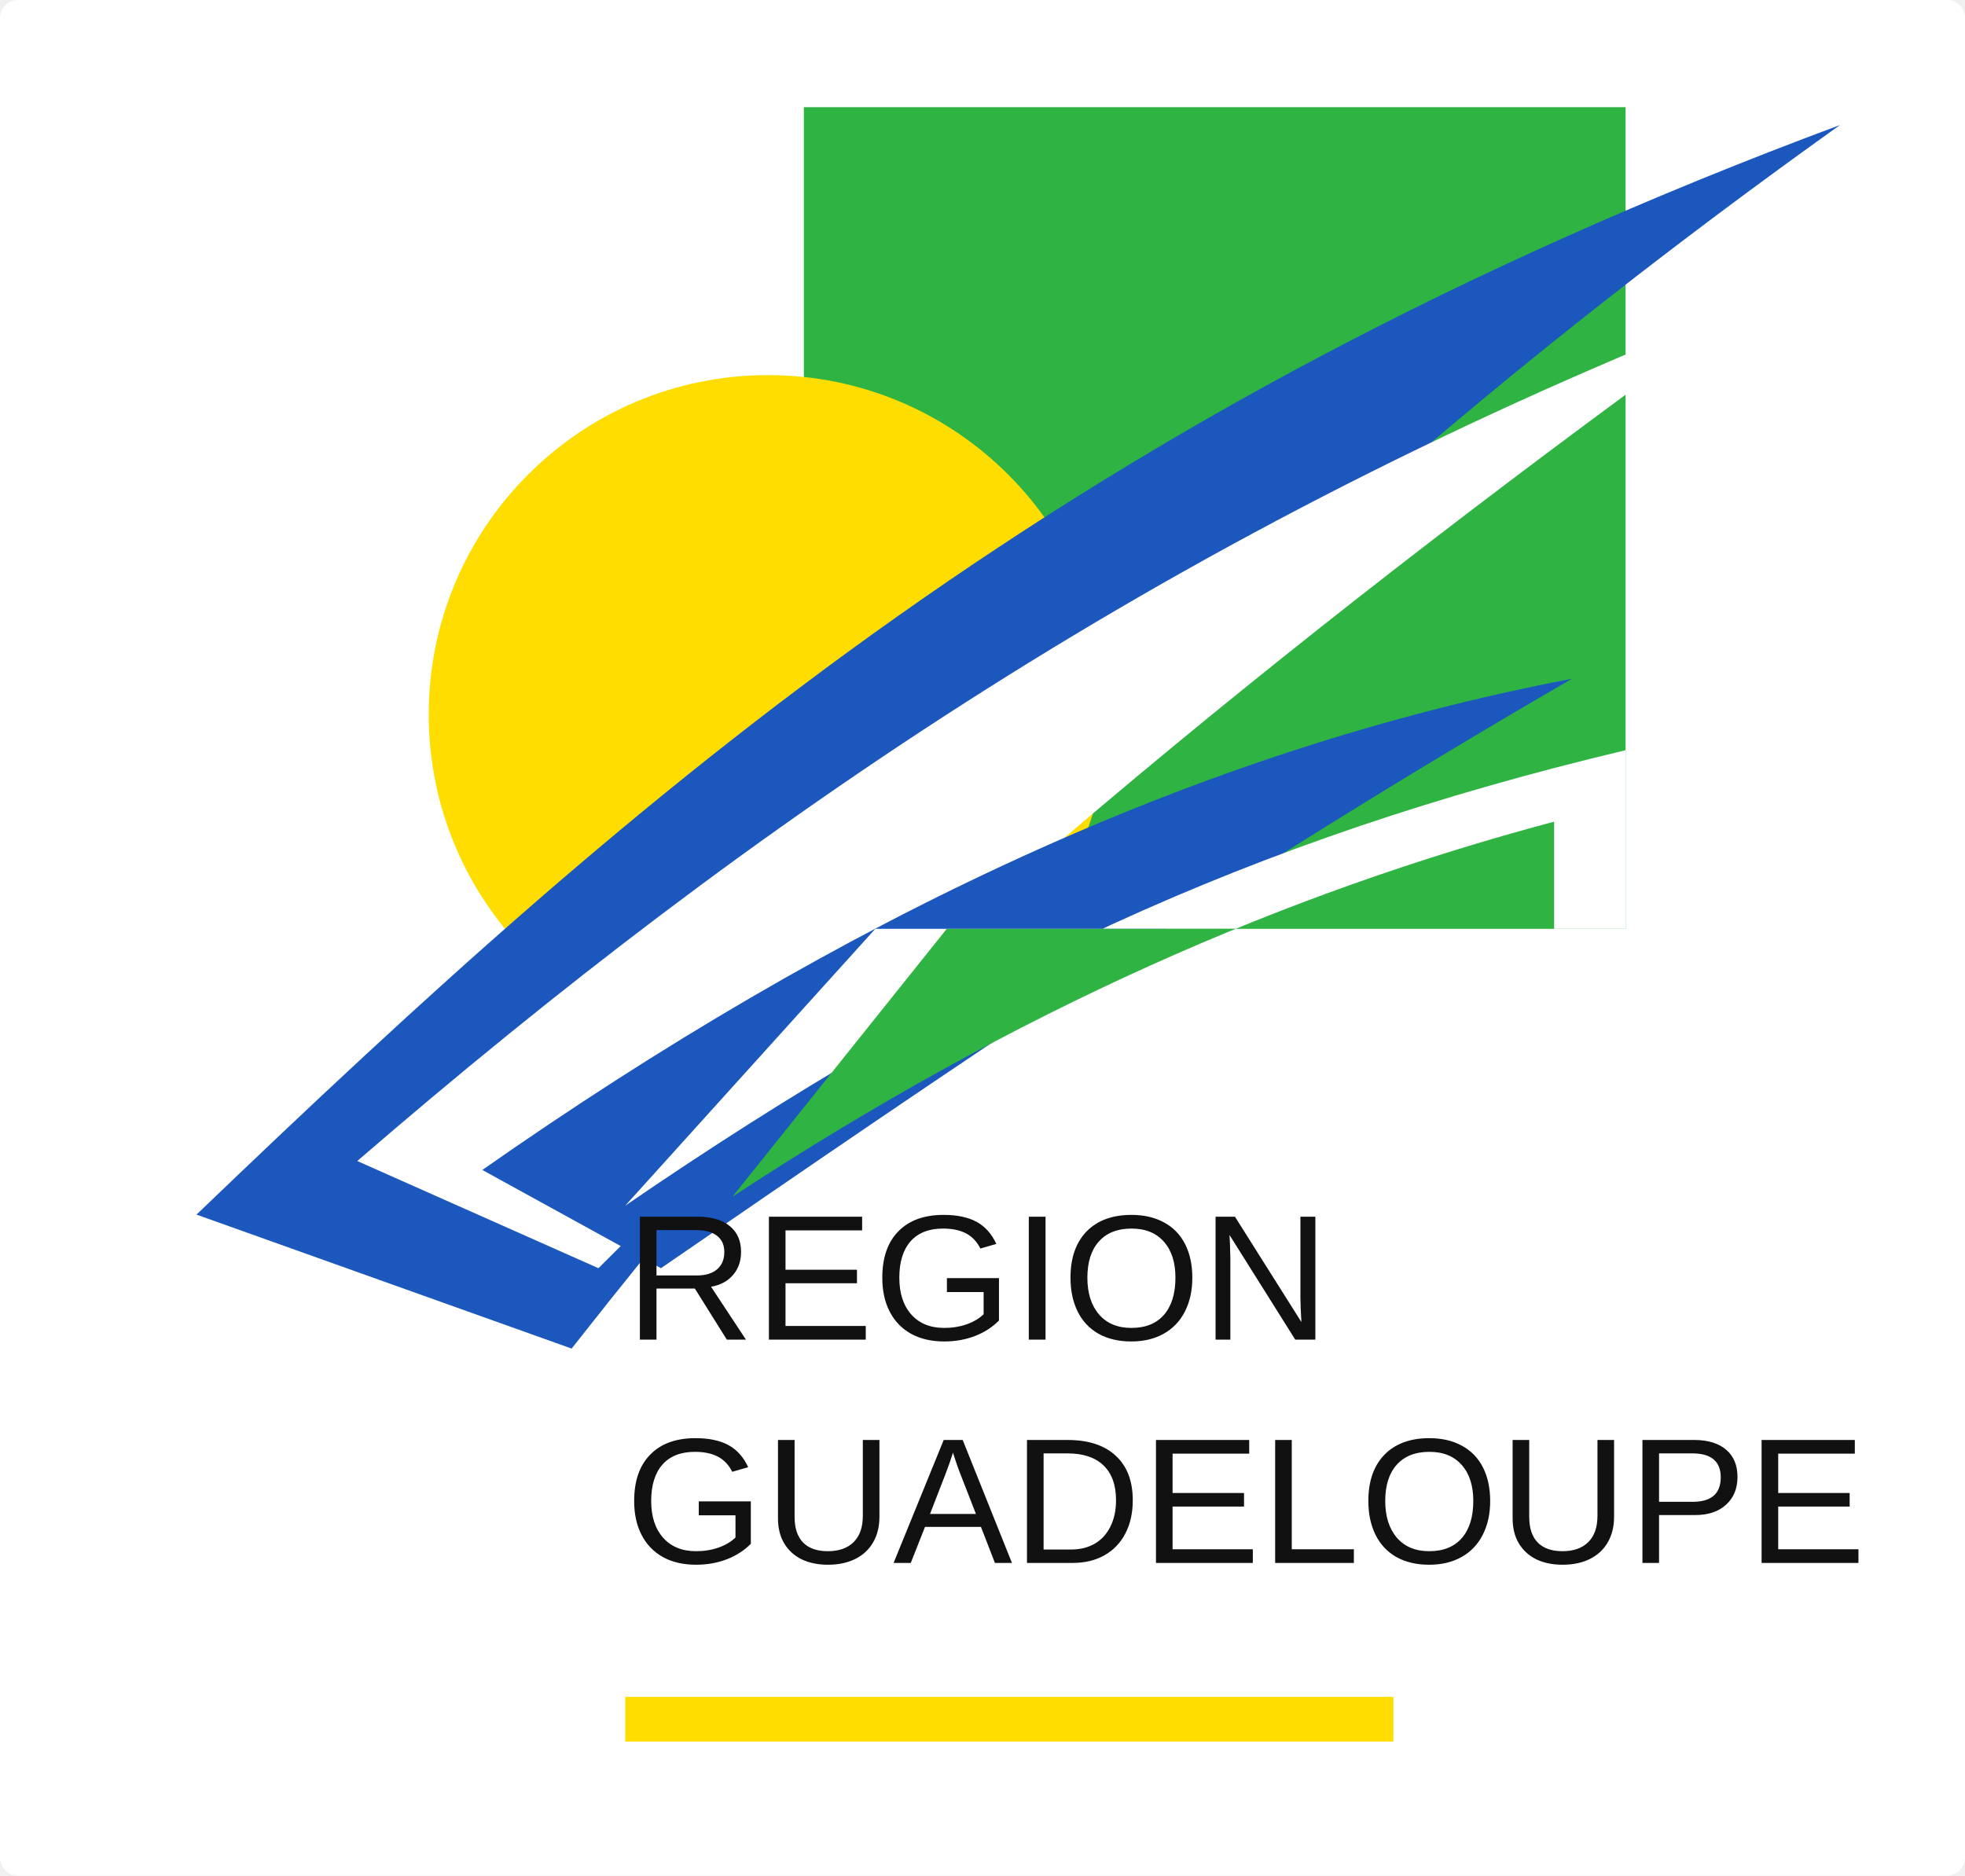
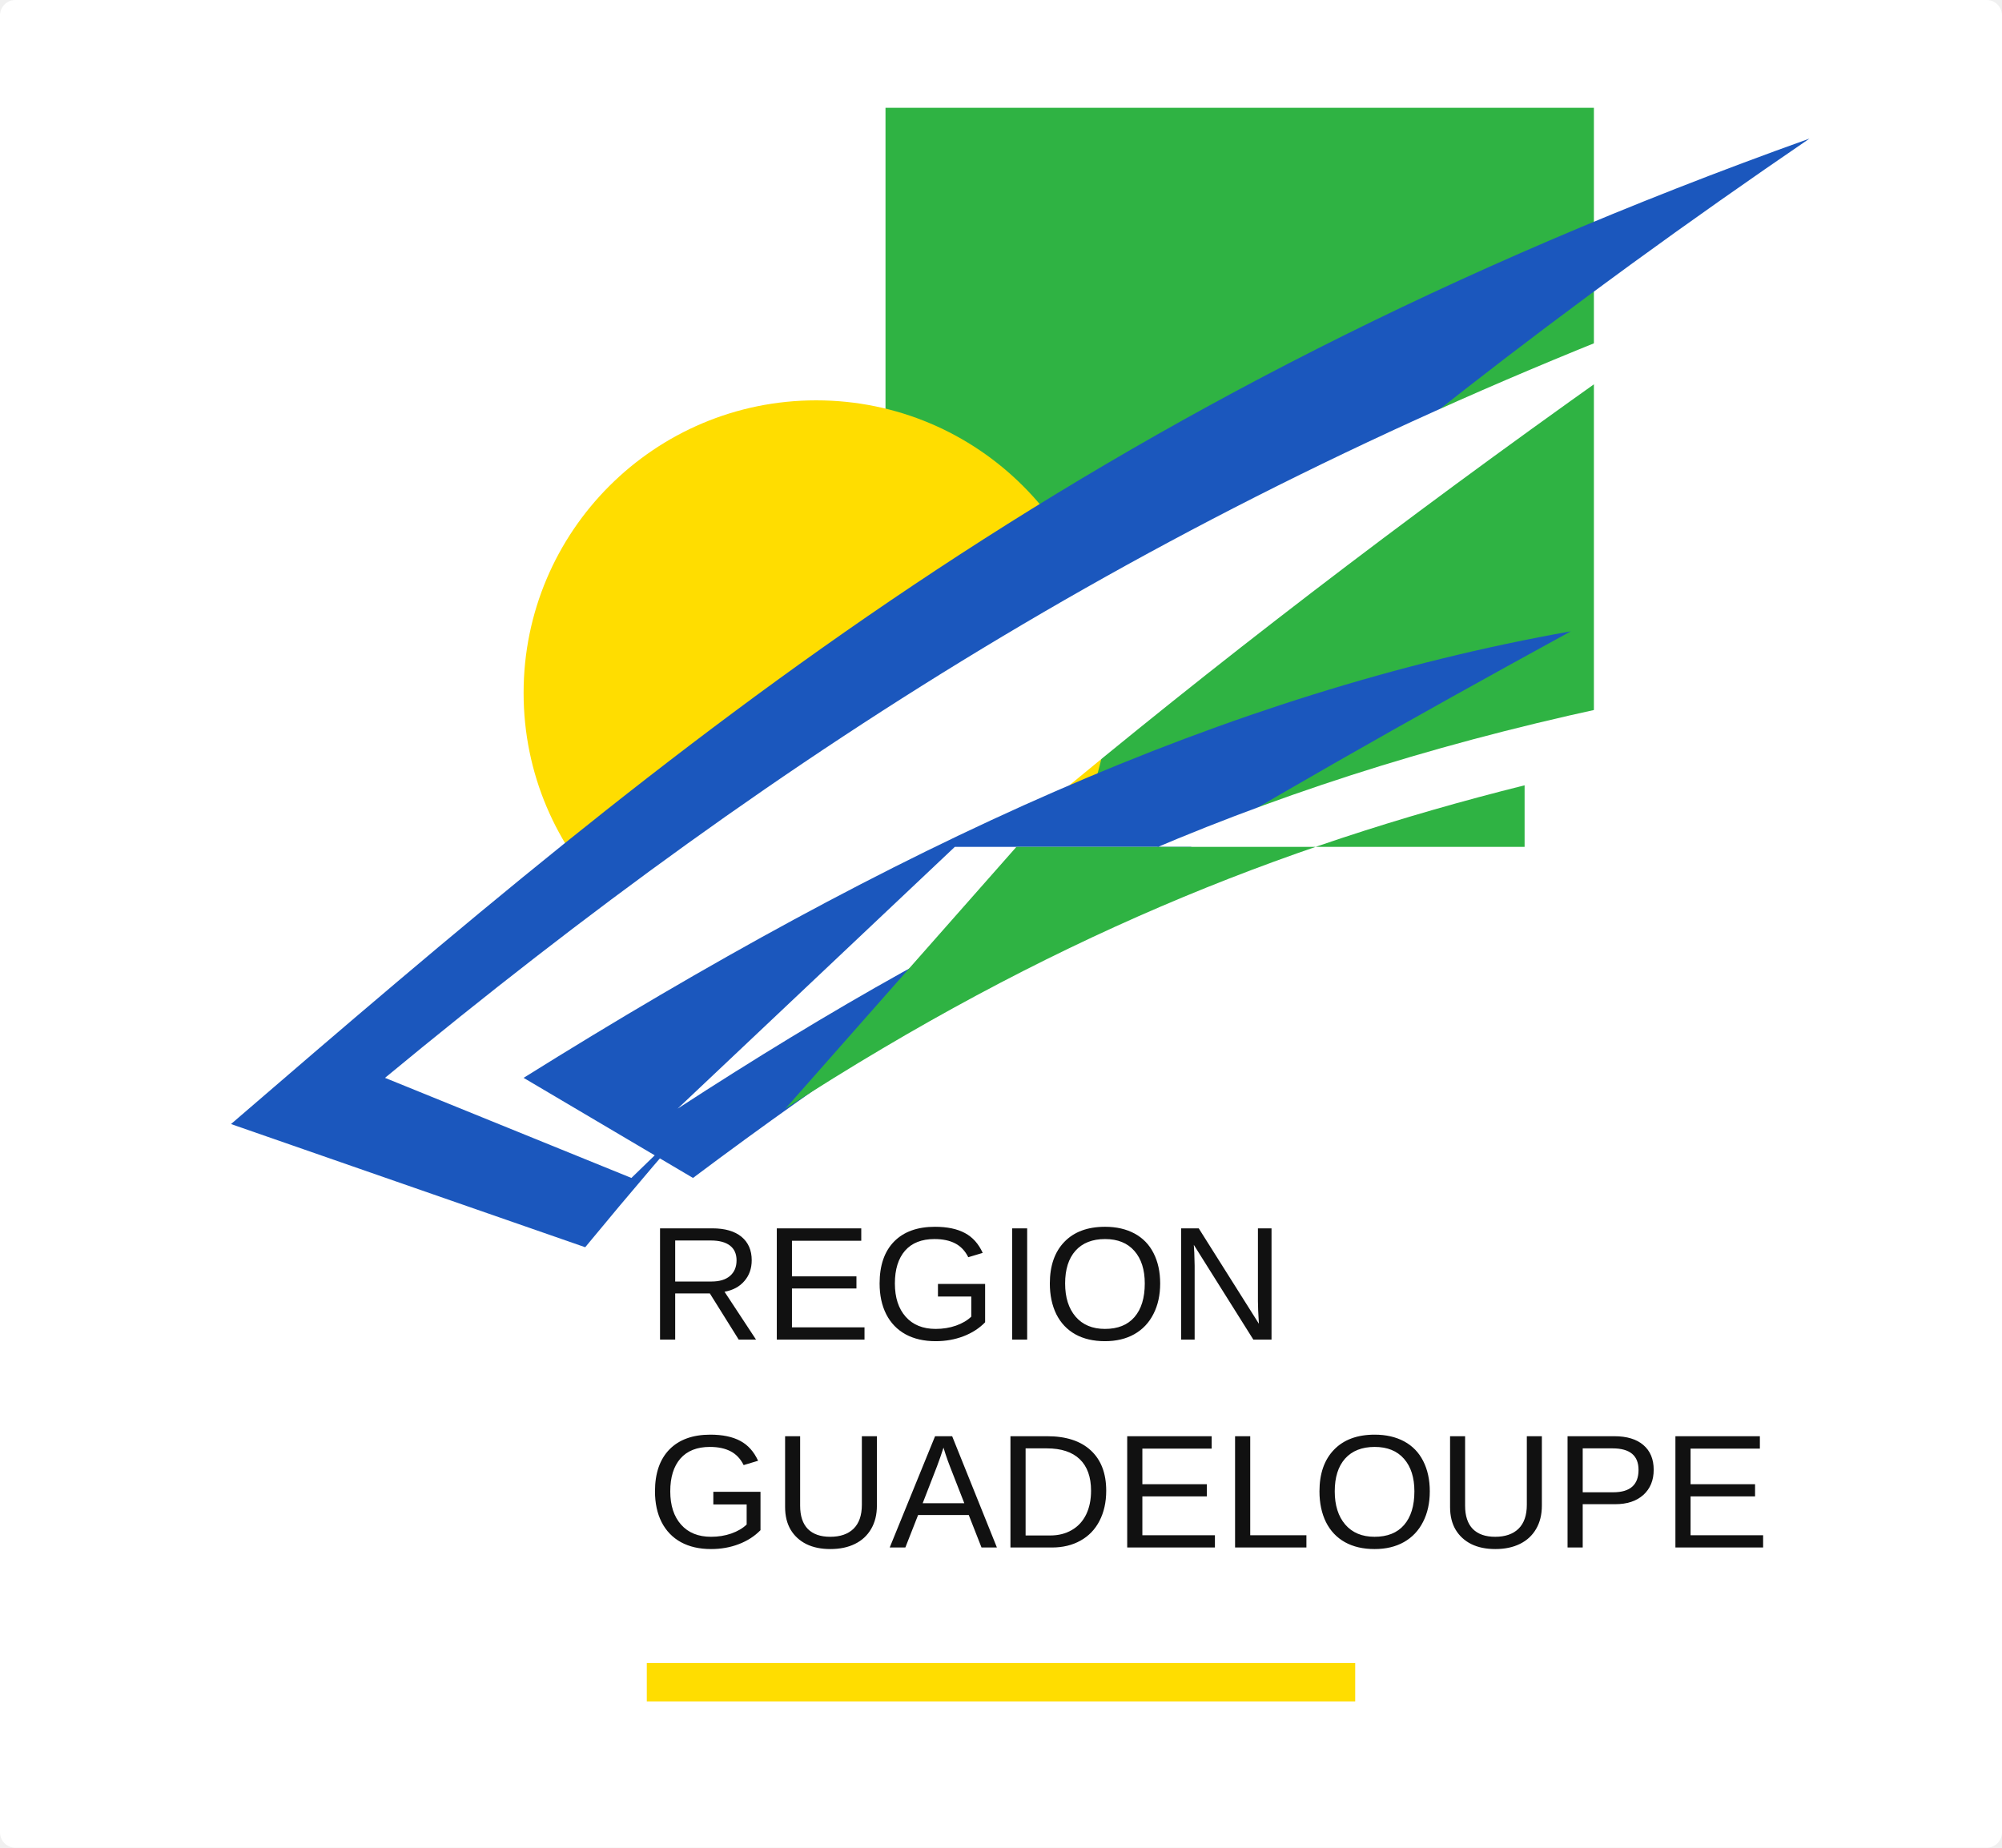
- <svg xmlns="http://www.w3.org/2000/svg" viewBox="0 0 220 210" role="img" aria-labelledby="title desc">
-   <rect width="220" height="210" rx="2" fill="#fff" />
-   <g transform="translate(22 12)">
-     <rect x="68" y="0" width="92" height="92" fill="#2fb343" />
-     <circle cx="64" cy="68" r="38" fill="#ffdd00" />
-     <path d="M0 124C50 76 98 34 184 2C128 42 86 83 42 139Z" fill="#1b57bd" />
-     <path d="M18 118C62 80 110 47 174 22C124 58 84 91 45 130Z" fill="#fff" />
-     <path d="M32 119C72 91 112 72 154 64C116 86 84 108 52 130Z" fill="#1b57bd" />
-     <path d="M48 123C86 97 118 82 160 72V92H76Z" fill="#fff" />
-     <path d="M60 122C92 101 122 88 152 80V92H84Z" fill="#2fb343" />
+ <svg xmlns="http://www.w3.org/2000/svg" viewBox="0 0 260 240" role="img" aria-labelledby="title desc">
+   <rect width="260" height="240" rx="2" fill="#fff" />
+   <g transform="translate(30 14)">
+     <rect x="85" y="0" width="92" height="92" fill="#2fb343" />
+     <circle cx="76" cy="76" r="38" fill="#ffdd00" />
+     <path d="M0 132C58 82 110 38 205 4C142 47 93 91 46 148Z" fill="#1b57bd" />
+     <path d="M20 126C72 83 124 50 194 24C139 62 93 99 52 139Z" fill="#fff" />
+     <path d="M38 126C86 96 129 76 174 68C132 91 96 112 60 139Z" fill="#1b57bd" />
+     <path d="M58 130C98 104 132 88 178 78V96H94Z" fill="#fff" />
+     <path d="M72 130C106 108 136 96 168 88V96H102Z" fill="#2fb343" />
  </g>
-   <g transform="translate(70 150)">
-     <text x="0" y="0" fill="#111" font-family="Arial, Helvetica, sans-serif" font-size="20" font-weight="500">REGION</text>
-     <text x="0" y="25" fill="#111" font-family="Arial, Helvetica, sans-serif" font-size="20" font-weight="500">GUADELOUPE</text>
-     <rect x="0" y="40" width="86" height="5" fill="#ffdd00" />
+   <g transform="translate(84 174)">
+     <text x="0" y="0" fill="#111" font-family="Arial, Helvetica, sans-serif" font-size="21" font-weight="500">REGION</text>
+     <text x="0" y="27" fill="#111" font-family="Arial, Helvetica, sans-serif" font-size="21" font-weight="500">GUADELOUPE</text>
+     <rect x="0" y="42" width="92" height="5" fill="#ffdd00" />
  </g>
</svg>
